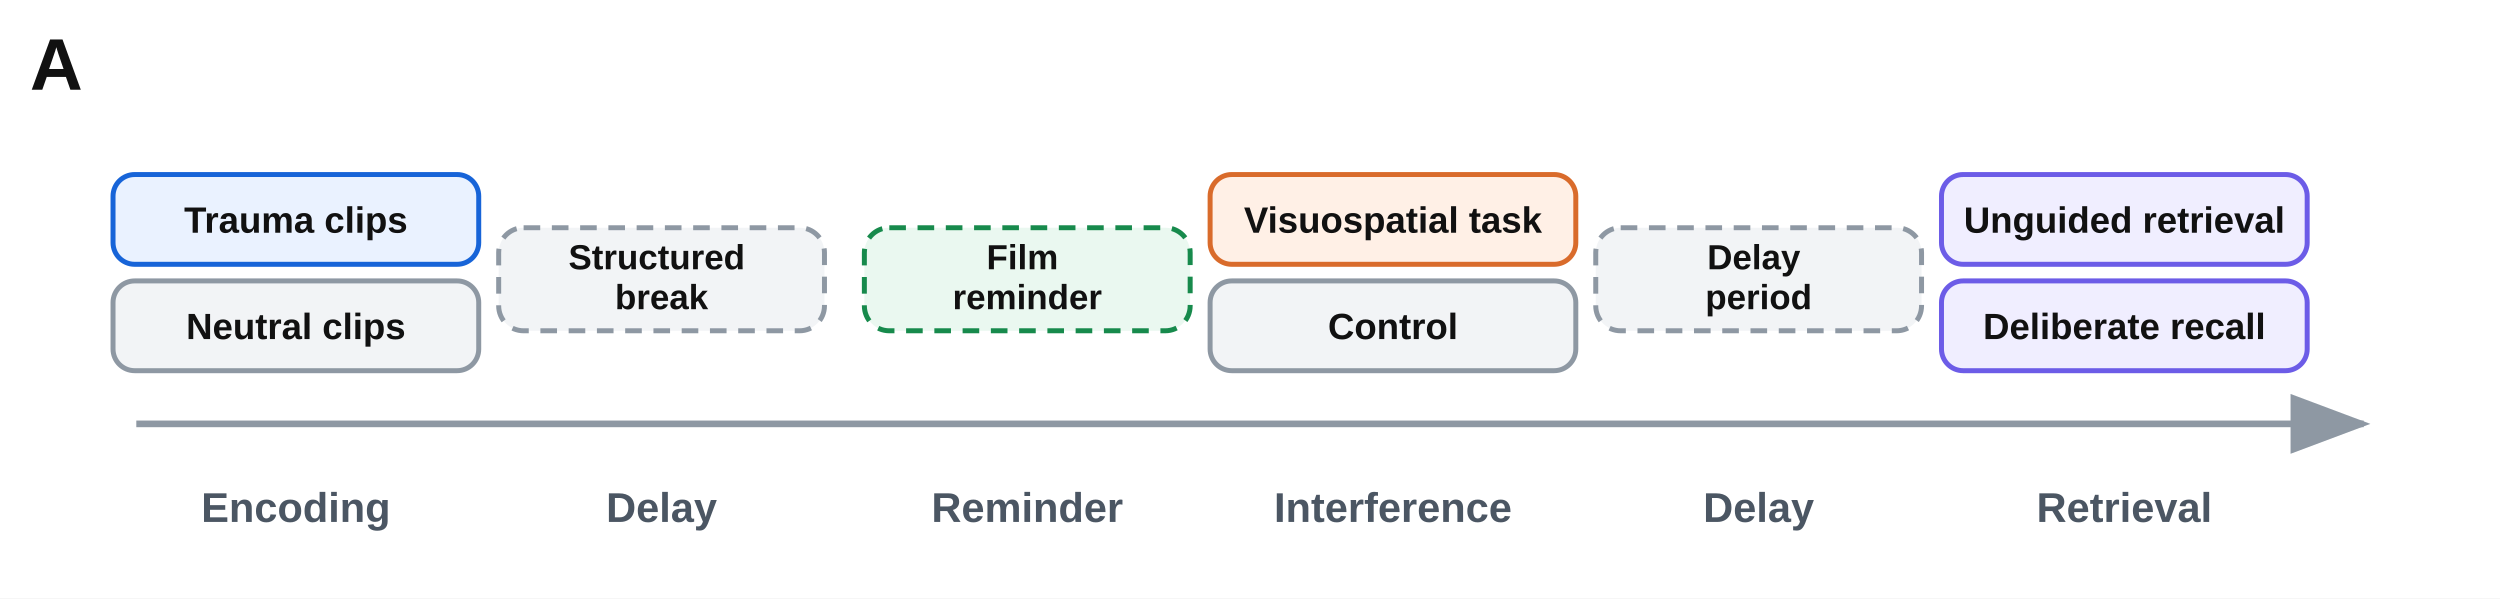
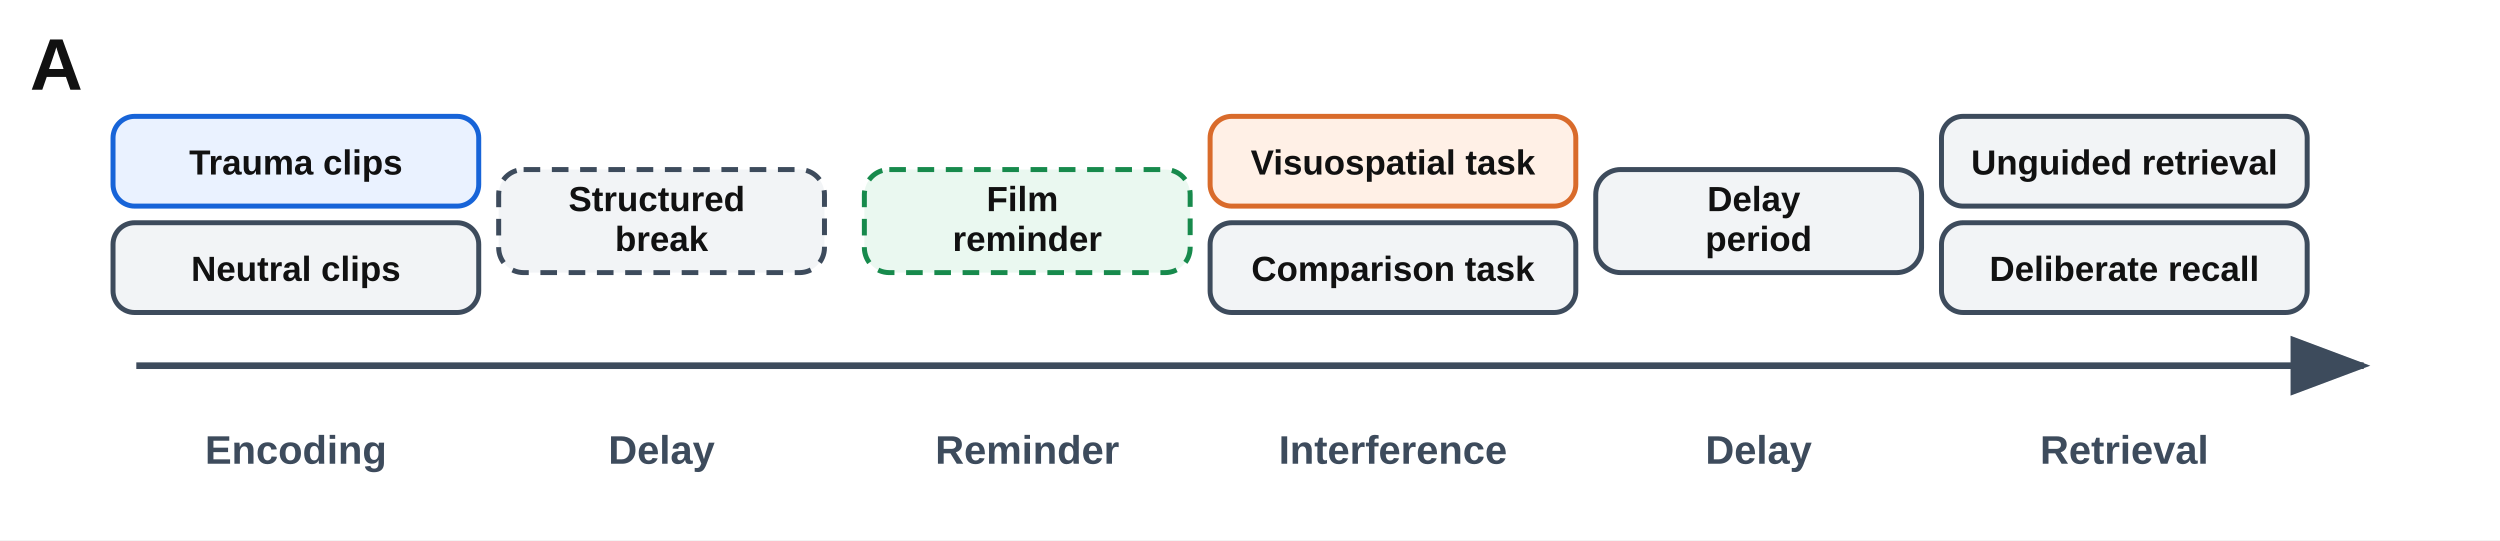
- <svg xmlns="http://www.w3.org/2000/svg" viewBox="0 0 1504 360" width="1504" height="360" font-family="Arial, Helvetica, sans-serif">
+ <svg xmlns="http://www.w3.org/2000/svg" viewBox="0 0 1504 325" width="1504" height="325" font-family="Arial, Helvetica, sans-serif">
  <defs>
    <marker id="arrow" markerWidth="12" markerHeight="9" refX="11" refY="4.5" orient="auto">
-       <path d="M0,0 L12,4.5 L0,9 Z" fill="#8E98A3" />
+       <path d="M0,0 L12,4.5 L0,9 Z" fill="#3D4B5C" />
    </marker>
  </defs>
-   <rect x="0" y="0" width="1504" height="360" fill="white" />
+   <rect x="0" y="0" width="1504" height="325" fill="white" />
  <text x="18" y="54" font-size="44" font-weight="700" fill="#111111" text-anchor="start">
    <tspan x="18" dy="0">A</tspan>
  </text>
-   <line x1="82" y1="255" x2="1422" y2="255" stroke="#8E98A3" stroke-width="4" marker-end="url(#arrow)" />
-   <text x="178" y="314" font-size="25" font-weight="700" fill="#4B5663" text-anchor="middle">
+   <line x1="82" y1="220" x2="1422" y2="220" stroke="#3D4B5C" stroke-width="4" marker-end="url(#arrow)" />
+   <text x="178" y="279" font-size="24" font-weight="700" fill="#3D4B5C" text-anchor="middle">
    <tspan x="178" dy="0">Encoding</tspan>
  </text>
-   <text x="398" y="314" font-size="25" font-weight="700" fill="#4B5663" text-anchor="middle">
+   <text x="398" y="279" font-size="24" font-weight="700" fill="#3D4B5C" text-anchor="middle">
    <tspan x="398" dy="0">Delay</tspan>
  </text>
-   <text x="618" y="314" font-size="25" font-weight="700" fill="#4B5663" text-anchor="middle">
+   <text x="618" y="279" font-size="24" font-weight="700" fill="#3D4B5C" text-anchor="middle">
    <tspan x="618" dy="0">Reminder</tspan>
  </text>
-   <text x="838" y="314" font-size="25" font-weight="700" fill="#4B5663" text-anchor="middle">
+   <text x="838" y="279" font-size="24" font-weight="700" fill="#3D4B5C" text-anchor="middle">
    <tspan x="838" dy="0">Interference</tspan>
  </text>
-   <text x="1058" y="314" font-size="25" font-weight="700" fill="#4B5663" text-anchor="middle">
+   <text x="1058" y="279" font-size="24" font-weight="700" fill="#3D4B5C" text-anchor="middle">
    <tspan x="1058" dy="0">Delay</tspan>
  </text>
-   <text x="1278" y="314" font-size="25" font-weight="700" fill="#4B5663" text-anchor="middle">
+   <text x="1278" y="279" font-size="24" font-weight="700" fill="#3D4B5C" text-anchor="middle">
    <tspan x="1278" dy="0">Retrieval</tspan>
  </text>
-   <rect x="68" y="105" width="220" height="54" rx="13" fill="#EAF2FF" stroke="#1764D8" stroke-width="3" />
-   <text x="178" y="140" font-size="22" font-weight="700" fill="#111111" text-anchor="middle">
+   <rect x="68" y="70" width="220" height="54" rx="13" fill="#EAF2FF" stroke="#1764D8" stroke-width="3" />
+   <text x="178" y="105" font-size="21" font-weight="700" fill="#111111" text-anchor="middle">
    <tspan x="178" dy="0">Trauma clips</tspan>
  </text>
-   <rect x="68" y="169" width="220" height="54" rx="13" fill="#F2F4F6" stroke="#8E98A3" stroke-width="3" />
-   <text x="178" y="204" font-size="22" font-weight="700" fill="#111111" text-anchor="middle">
+   <rect x="68" y="134" width="220" height="54" rx="13" fill="#F2F4F6" stroke="#3D4B5C" stroke-width="3" />
+   <text x="178" y="169" font-size="21" font-weight="700" fill="#111111" text-anchor="middle">
    <tspan x="178" dy="0">Neutral clips</tspan>
  </text>
-   <rect x="300" y="137" width="196" height="62" rx="15" fill="#F2F4F6" stroke="#8E98A3" stroke-width="3" stroke-dasharray="10 7" />
-   <text x="398" y="162" font-size="21" font-weight="700" fill="#111111" text-anchor="middle">
+   <rect x="300" y="102" width="196" height="62" rx="15" fill="#F2F4F6" stroke="#3D4B5C" stroke-width="3" stroke-dasharray="10 7" />
+   <text x="398" y="127" font-size="21" font-weight="700" fill="#111111" text-anchor="middle">
    <tspan x="398" dy="0">Structured</tspan>
    <tspan x="398" dy="24">break</tspan>
  </text>
-   <rect x="520" y="137" width="196" height="62" rx="15" fill="#EAF8F0" stroke="#178A4C" stroke-width="3" stroke-dasharray="10 7" />
-   <text x="618" y="162" font-size="21" font-weight="700" fill="#111111" text-anchor="middle">
+   <rect x="520" y="102" width="196" height="62" rx="15" fill="#EAF8F0" stroke="#178A4C" stroke-width="3" stroke-dasharray="10 7" />
+   <text x="618" y="127" font-size="21" font-weight="700" fill="#111111" text-anchor="middle">
    <tspan x="618" dy="0">Film</tspan>
    <tspan x="618" dy="24">reminder</tspan>
  </text>
-   <rect x="728" y="105" width="220" height="54" rx="13" fill="#FFF0E6" stroke="#D96B2B" stroke-width="3" />
-   <text x="838" y="140" font-size="22" font-weight="700" fill="#111111" text-anchor="middle">
+   <rect x="728" y="70" width="220" height="54" rx="13" fill="#FFF0E6" stroke="#D96B2B" stroke-width="3" />
+   <text x="838" y="105" font-size="21" font-weight="700" fill="#111111" text-anchor="middle">
    <tspan x="838" dy="0">Visuospatial task</tspan>
  </text>
-   <rect x="728" y="169" width="220" height="54" rx="13" fill="#F2F4F6" stroke="#8E98A3" stroke-width="3" />
-   <text x="838" y="204" font-size="22" font-weight="700" fill="#111111" text-anchor="middle">
-     <tspan x="838" dy="0">Control</tspan>
+   <rect x="728" y="134" width="220" height="54" rx="13" fill="#F2F4F6" stroke="#3D4B5C" stroke-width="3" />
+   <text x="838" y="169" font-size="21" font-weight="700" fill="#111111" text-anchor="middle">
+     <tspan x="838" dy="0">Comparison task</tspan>
  </text>
-   <rect x="960" y="137" width="196" height="62" rx="15" fill="#F2F4F6" stroke="#8E98A3" stroke-width="3" stroke-dasharray="10 7" />
-   <text x="1058" y="162" font-size="21" font-weight="700" fill="#111111" text-anchor="middle">
+   <rect x="960" y="102" width="196" height="62" rx="15" fill="#F2F4F6" stroke="#3D4B5C" stroke-width="3" />
+   <text x="1058" y="127" font-size="21" font-weight="700" fill="#111111" text-anchor="middle">
    <tspan x="1058" dy="0">Delay</tspan>
    <tspan x="1058" dy="24">period</tspan>
  </text>
-   <rect x="1168" y="105" width="220" height="54" rx="13" fill="#F0EEFF" stroke="#6C5CE7" stroke-width="3" />
-   <text x="1278" y="140" font-size="22" font-weight="700" fill="#111111" text-anchor="middle">
+   <rect x="1168" y="70" width="220" height="54" rx="13" fill="#F2F4F6" stroke="#3D4B5C" stroke-width="3" />
+   <text x="1278" y="105" font-size="21" font-weight="700" fill="#111111" text-anchor="middle">
    <tspan x="1278" dy="0">Unguided retrieval</tspan>
  </text>
-   <rect x="1168" y="169" width="220" height="54" rx="13" fill="#F0EEFF" stroke="#6C5CE7" stroke-width="3" />
-   <text x="1278" y="204" font-size="22" font-weight="700" fill="#111111" text-anchor="middle">
+   <rect x="1168" y="134" width="220" height="54" rx="13" fill="#F2F4F6" stroke="#3D4B5C" stroke-width="3" />
+   <text x="1278" y="169" font-size="21" font-weight="700" fill="#111111" text-anchor="middle">
    <tspan x="1278" dy="0">Deliberate recall</tspan>
  </text>
</svg>
